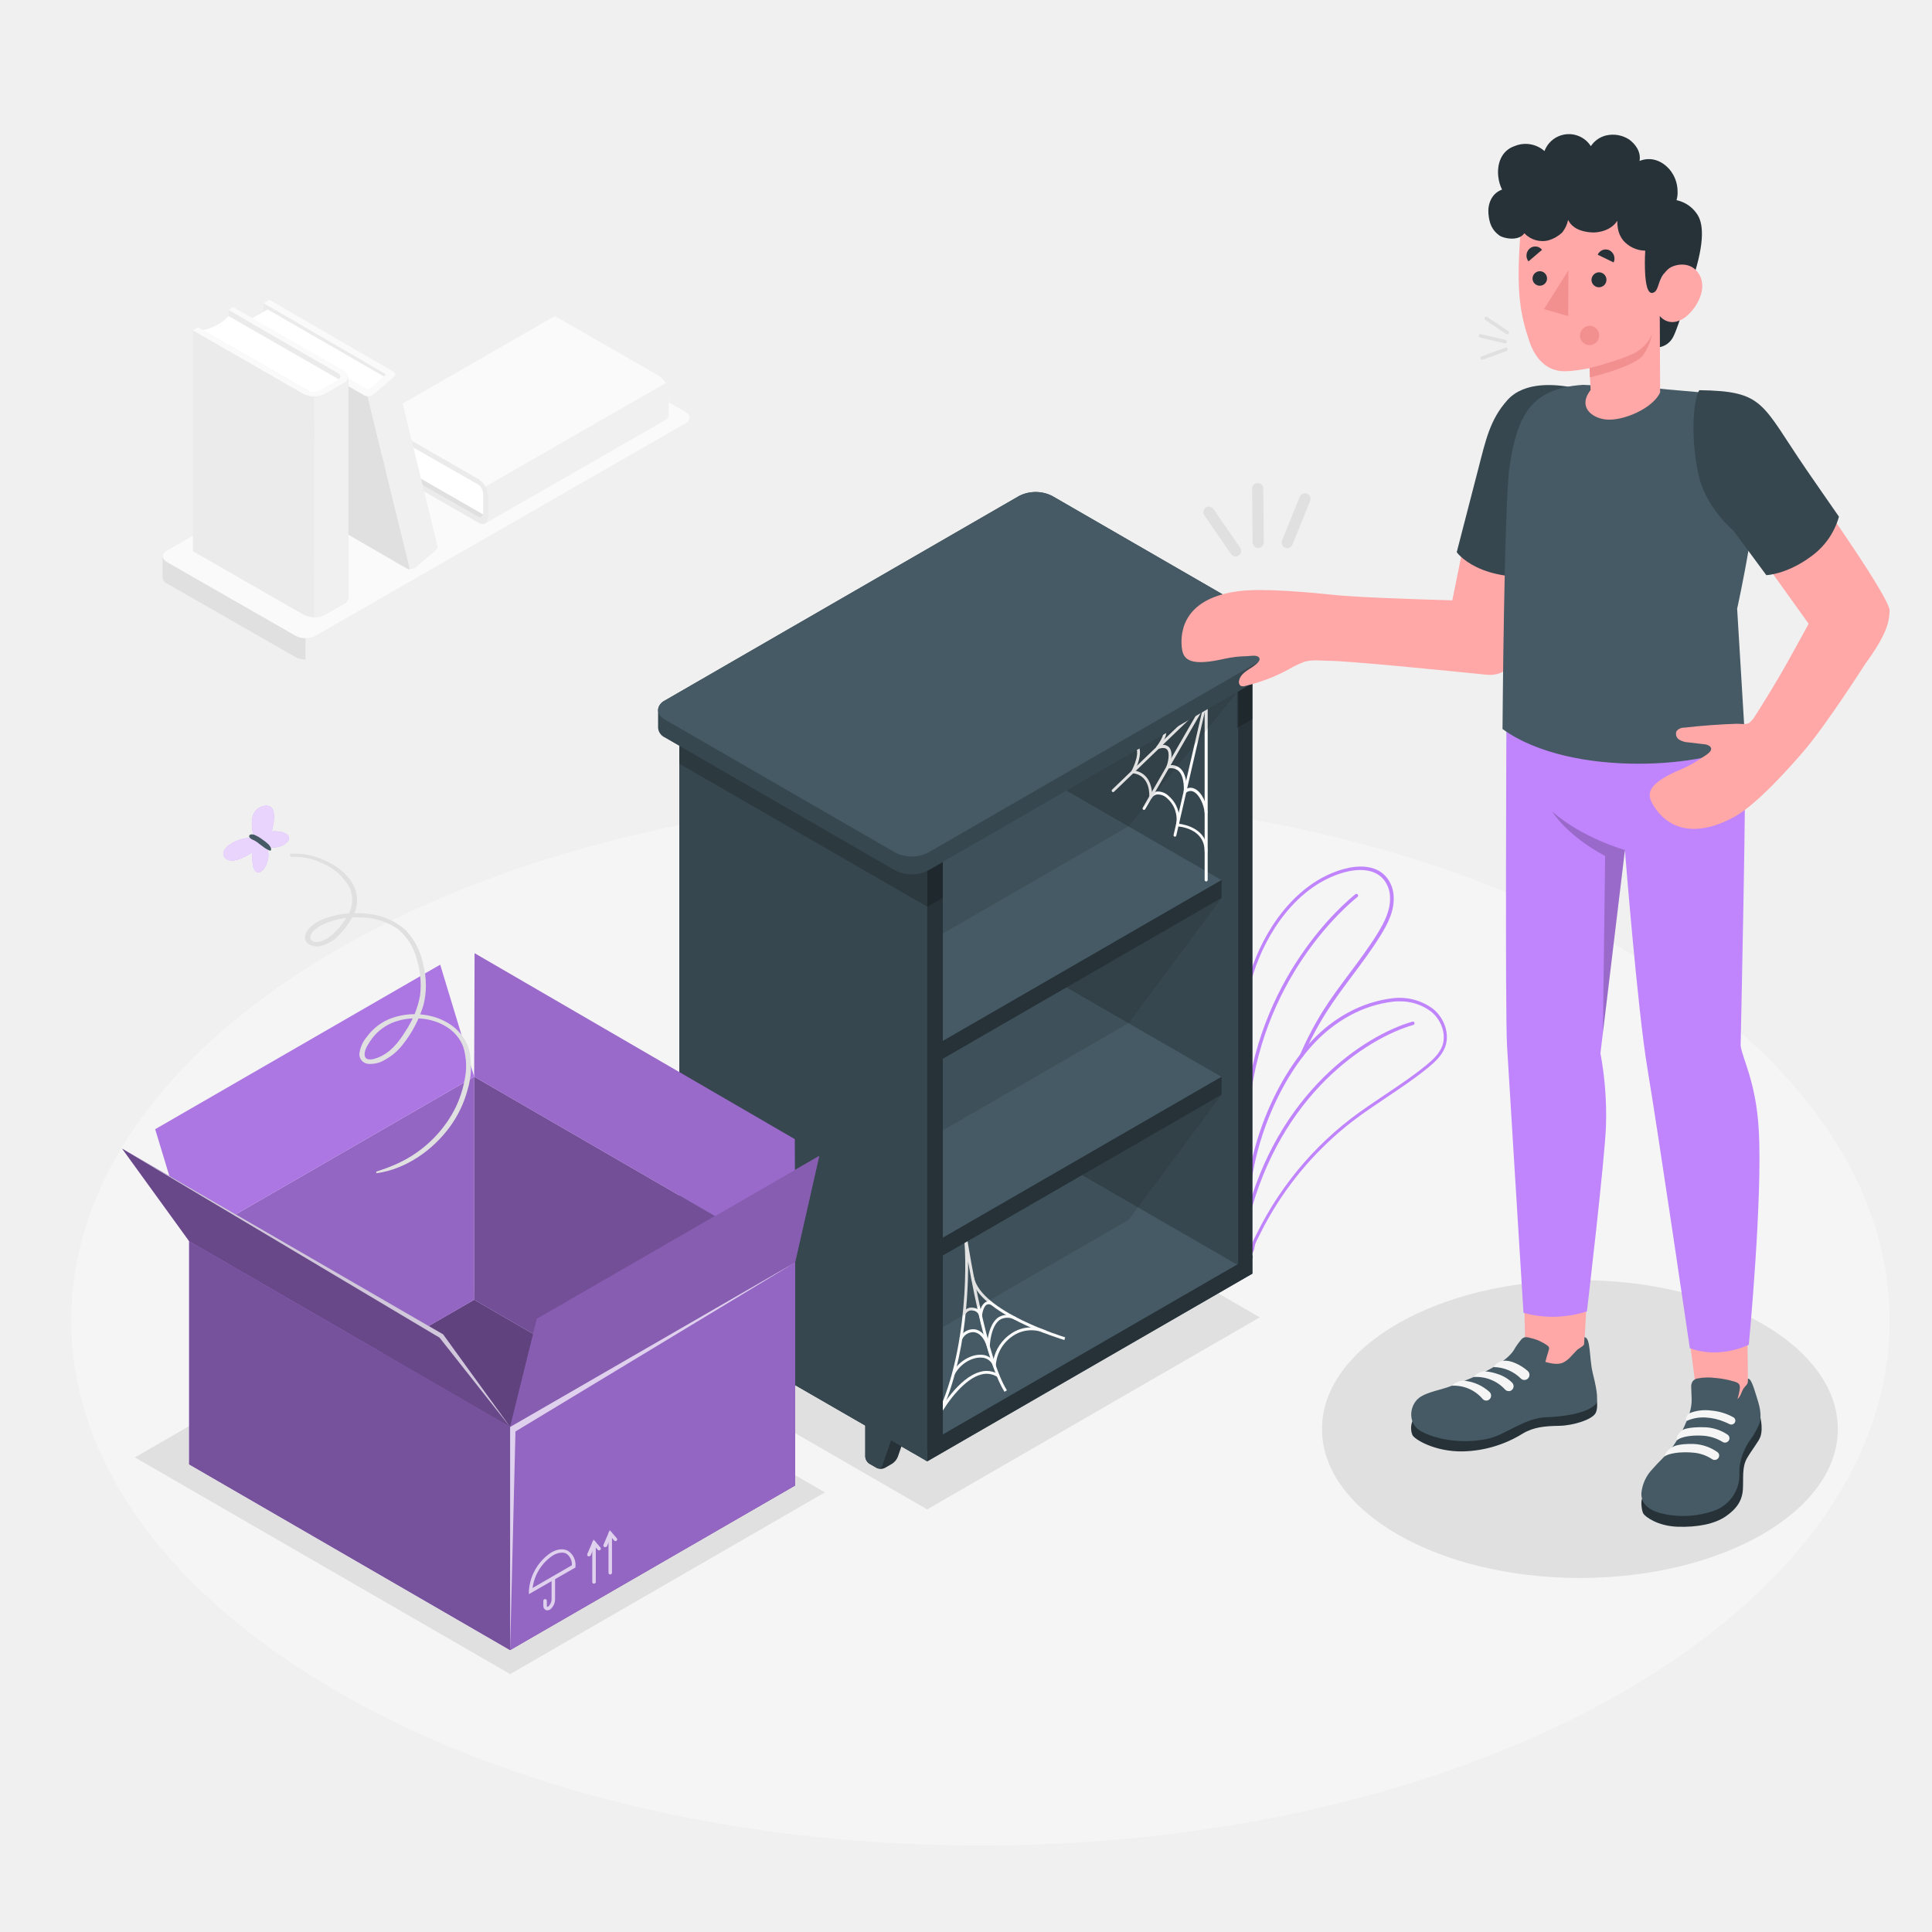
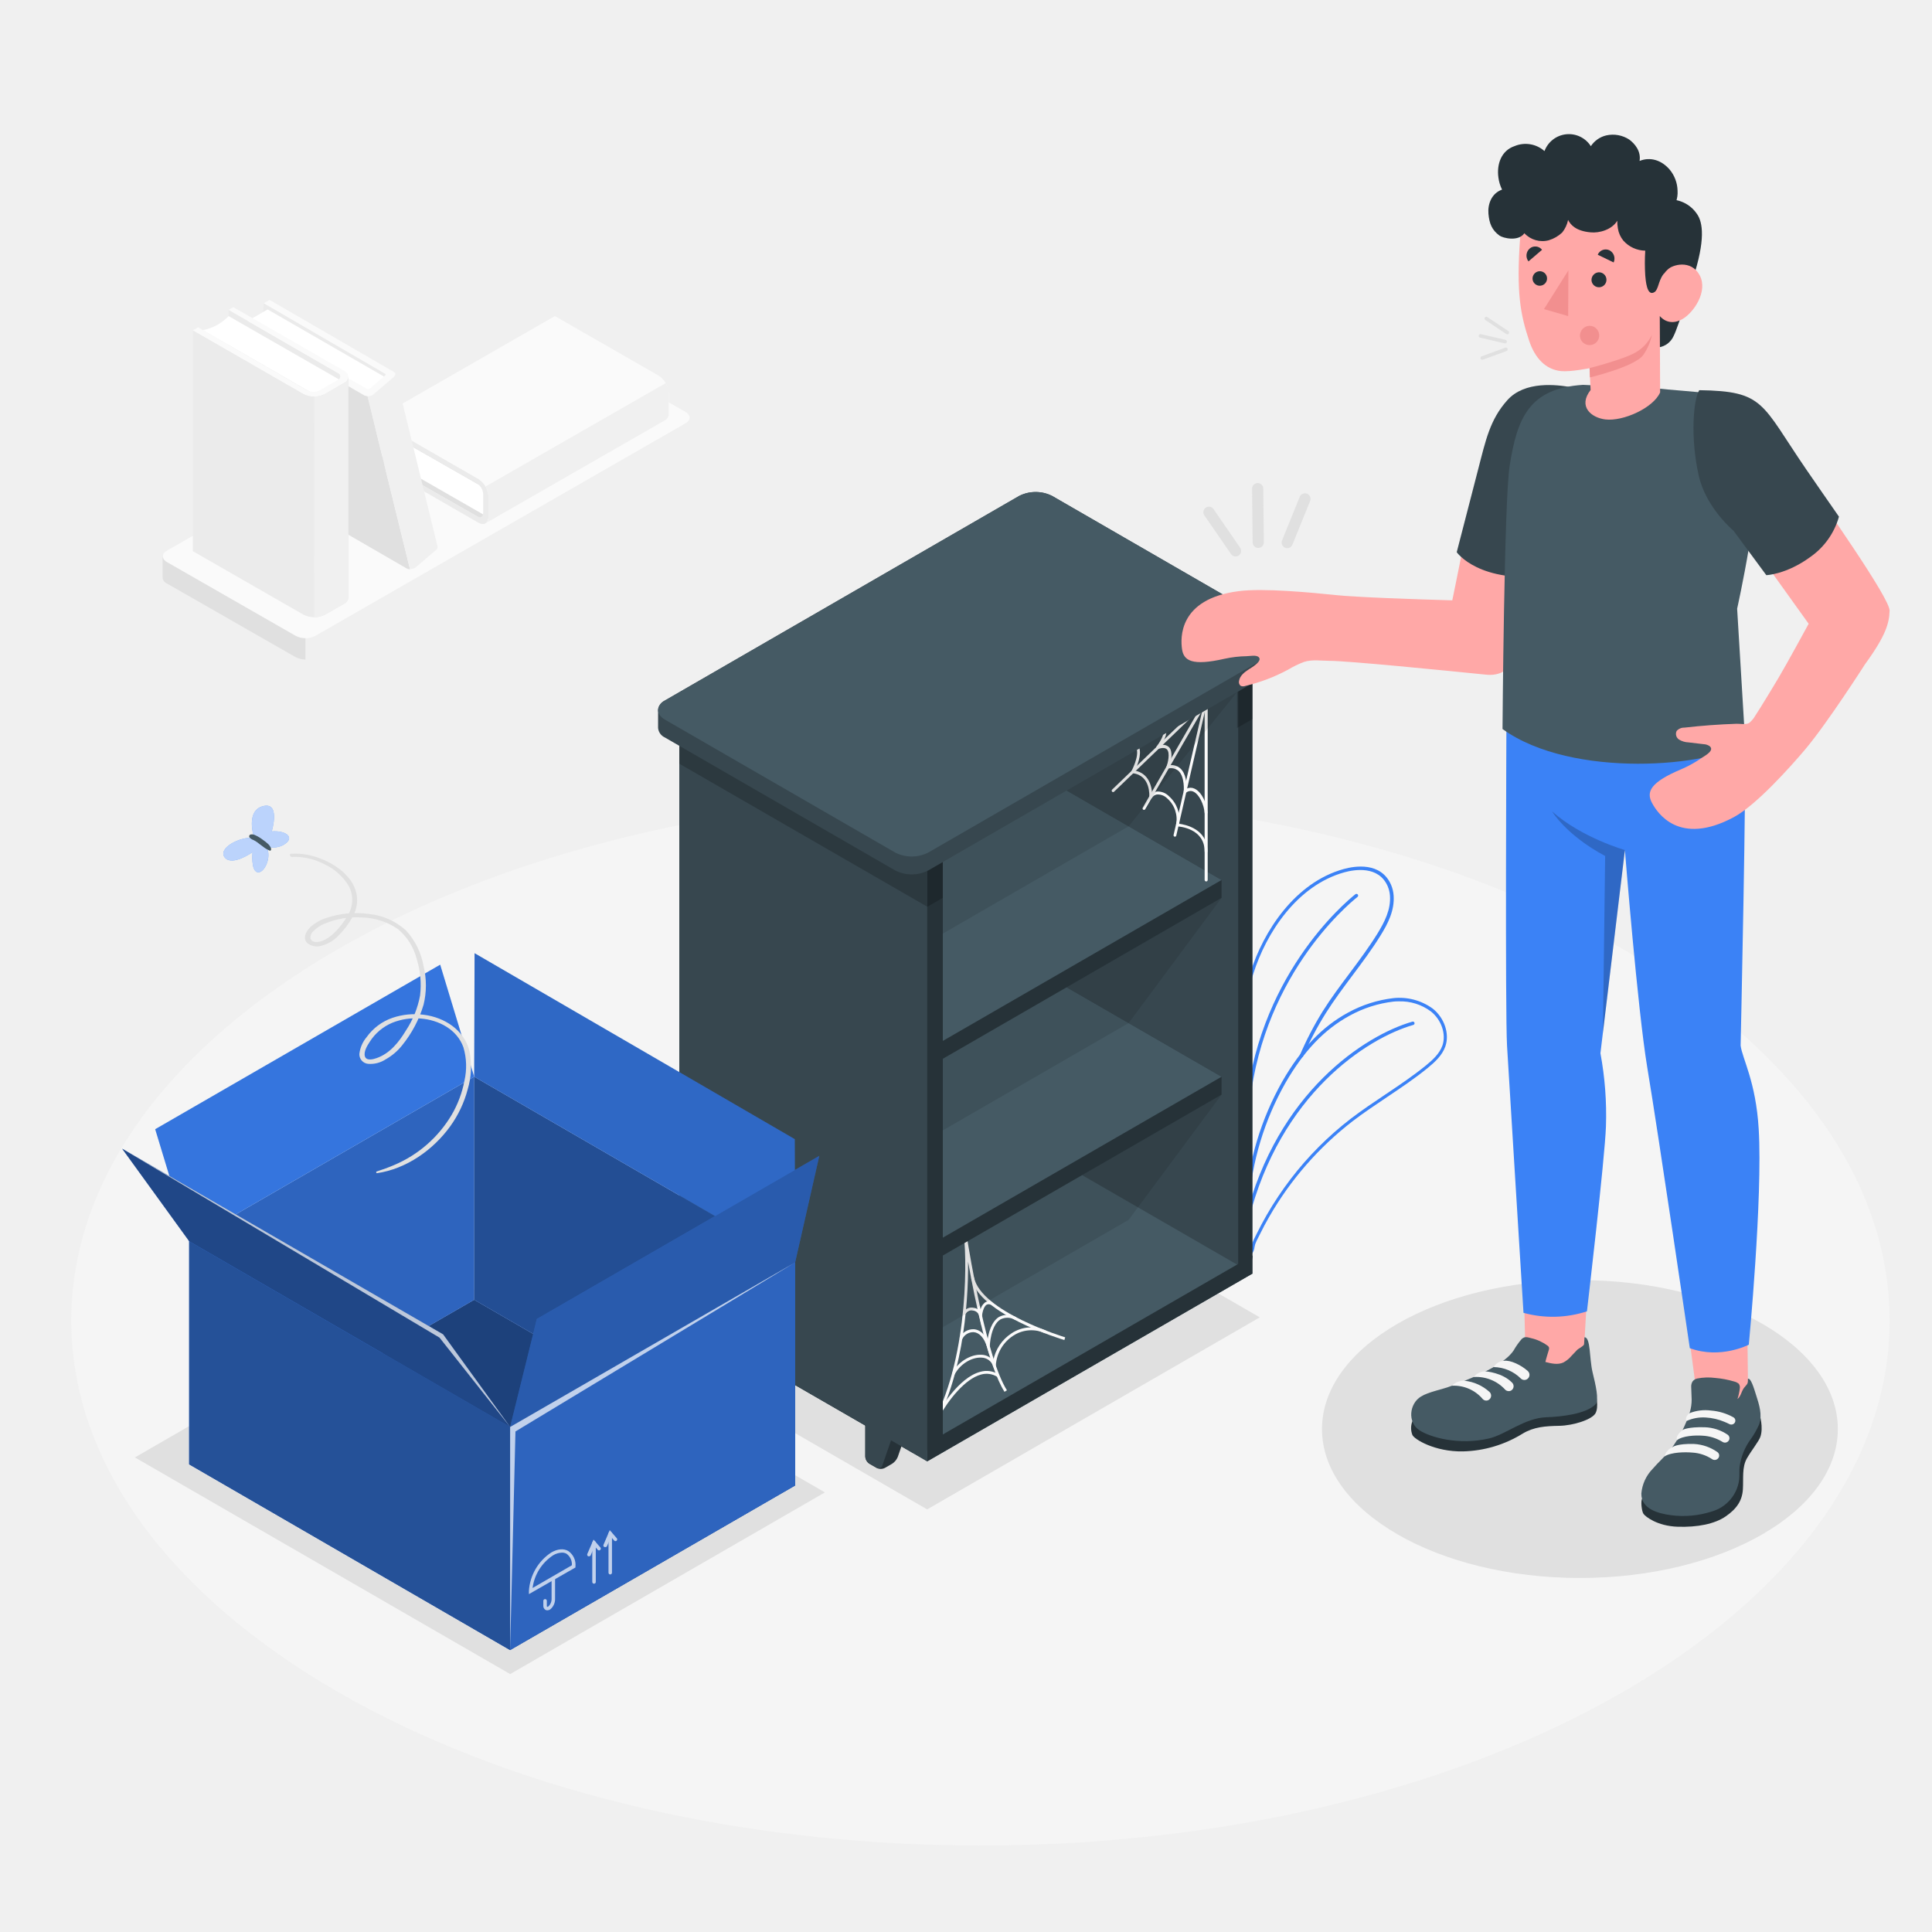
<svg xmlns="http://www.w3.org/2000/svg" viewBox="0 0 500 500">
-   <g id="freepik--Floor--inject-98">
-     <ellipse id="freepik--floor--inject-98" cx="253.74" cy="341.76" rx="235.29" ry="135.85" style="fill:#f5f5f5" />
+   <g id="freepik--Floor--inject-62">
+     <ellipse id="freepik--floor--inject-62" cx="253.74" cy="341.76" rx="235.29" ry="135.85" style="fill:#f5f5f5" />
  </g>
-   <g id="freepik--Shadow--inject-98">
-     <ellipse id="freepik--shadow--inject-98" cx="408.88" cy="369.84" rx="66.75" ry="38.54" style="fill:#e0e0e0" />
-     <polygon id="freepik--shadow--inject-98" points="239.95 390.63 164.65 347.14 250.72 297.45 326.03 340.93 239.95 390.63" style="fill:#e0e0e0" />
-     <polygon id="freepik--shadow--inject-98" points="34.91 377.18 132.03 433.25 213.49 386.23 116.37 330.16 34.91 377.18" style="fill:#e0e0e0" />
+   <g id="freepik--Shadow--inject-62">
+     <ellipse id="freepik--shadow--inject-62" cx="408.88" cy="369.84" rx="66.75" ry="38.54" style="fill:#e0e0e0" />
+     <polygon id="freepik--shadow--inject-62" points="239.95 390.63 164.65 347.14 250.72 297.45 326.03 340.93 239.95 390.63" style="fill:#e0e0e0" />
+     <polygon id="freepik--shadow--inject-62" points="34.91 377.18 132.03 433.25 213.49 386.23 116.37 330.16 34.91 377.18" style="fill:#e0e0e0" />
  </g>
-   <g id="freepik--Shelf--inject-98">
-     <g id="freepik--shelf--inject-98">
-       <g id="freepik--shelf--inject-98">
+   <g id="freepik--Shelf--inject-62">
+     <g id="freepik--shelf--inject-62">
+       <g id="freepik--shelf--inject-62">
        <path d="M178.52,113.63v-5.52h0a1.87,1.87,0,0,0-1.1-1.47L144.09,87.52a5.7,5.7,0,0,0-5.12,0l-95.79,55a1.87,1.87,0,0,0-1.1,1.47h0v5.52h0a1.86,1.86,0,0,0,1.1,1.47L76.5,170.07a5.7,5.7,0,0,0,5.12,0l95.79-55a1.86,1.86,0,0,0,1.1-1.47Z" style="fill:#f0f0f0" />
        <path d="M43.18,145.43,76.5,164.55a5.64,5.64,0,0,0,5.12,0l95.79-55c1.41-.81,1.41-2.12,0-2.94L144.09,87.52a5.7,5.7,0,0,0-5.12,0l-95.79,55C41.77,143.31,41.77,144.62,43.18,145.43Z" style="fill:#fafafa" />
        <path d="M79.06,165.17v5.51a5.35,5.35,0,0,1-2.56-.61L43.18,151a1.86,1.86,0,0,1-1.1-1.47h0V144h0a1.43,1.43,0,0,1,.21-.63c-.39.71-.1,1.53.89,2.1L76.5,164.56A5.21,5.21,0,0,0,79.06,165.17Z" style="fill:#e0e0e0" />
      </g>
-       <g id="freepik--Book--inject-98">
+       <g id="freepik--Book--inject-62">
        <polygon points="96.96 118.53 125.19 134.62 171.82 107.86 143.6 91.76 96.96 118.53" style="fill:#e0e0e0" />
        <path d="M125.51,133.4,98.28,117.77a11.27,11.27,0,0,0-.15-7.06l27.06,15.46S125.71,127.88,125.51,133.4Z" style="fill:#fff" />
        <path d="M123.8,124a5.75,5.75,0,0,1,2.62,4.5v5.26c0,1.66-1.18,2.33-2.62,1.51L97,119.83v-1.3l26.48,15.1c.87.5,1.57.09,1.57-.9l0-4.88a3.44,3.44,0,0,0-1.57-2.7L97,110v-1.48Z" style="fill:#ebebeb" />
        <path d="M97,108.57,143.6,81.8l26.83,15.4a5.74,5.74,0,0,1,2.62,4.51V107a1.8,1.8,0,0,1-.77,1.68l-46.63,26.77a1.84,1.84,0,0,0,.76-1.68v-5.27a5.71,5.71,0,0,0-2.62-4.5Z" style="fill:#fafafa" />
        <path d="M125.65,125.91a5.2,5.2,0,0,1,.77,2.56v5.27a1.84,1.84,0,0,1-.76,1.68l46.63-26.77a1.8,1.8,0,0,0,.77-1.68v-5.26a5.2,5.2,0,0,0-.77-2.56Z" style="fill:#f0f0f0" />
      </g>
-       <g id="freepik--book--inject-98">
+       <g id="freepik--book--inject-62">
        <polygon points="68.26 78.48 67.99 82.04 99.51 98.95 100.22 96.87 68.26 78.48" style="fill:#ebebeb" />
        <polygon points="99.8 97.7 69.27 80.08 63.96 83.14 95.09 101.35 99.8 97.7" style="fill:#fff" />
        <path d="M89.36,99.46l-3,35.38a2.5,2.5,0,0,0,1.13,2l17.71,10.25a2.1,2.1,0,0,0,.92.26l-11-44.81a2.28,2.28,0,0,1-.92-.25l-1.27-.74Z" style="fill:#e0e0e0" />
        <path d="M96.44,102.25l3.16-2.71,2.31-2c.24-.38.52-.66.37-1l10.86,44.48,0,0c.15.31.19,1-.24,1.26l-5.47,4.68a2.35,2.35,0,0,1-1.35.26l-11-44.81A2.41,2.41,0,0,0,96.44,102.25Z" style="fill:#f0f0f0" />
        <path d="M101.92,96.25c.62.36.47.76,0,1.3l-5.48,4.69a2.44,2.44,0,0,1-2.26,0l-4.82-2.78c-.63-.36-.74-.88-.25-1.16a2.28,2.28,0,0,1,2,.14l3.8,2.2a.83.83,0,0,0,.75,0l4-3.48c.21-.12.21-.31,0-.43L68.26,78.48l1.5-.87Z" style="fill:#fafafa" />
      </g>
-       <g id="freepik--book--inject-98">
+       <g id="freepik--book--inject-62">
        <polygon points="59.16 80.19 89.19 97.53 89.19 154.67 59.16 137.32 59.16 80.19" style="fill:#ebebeb" />
        <path d="M88.22,98.48,59.16,81.8a12.28,12.28,0,0,1-6.65,3.64l28.82,16.61S83.19,101.61,88.22,98.48Z" style="fill:#fff" />
        <path d="M78.54,102a6.23,6.23,0,0,0,5.58,0L89,99.14c1.54-.89,1.54-2.32,0-3.21L60.37,79.49l-1.21.7L87.33,96.46a1,1,0,0,1,0,1.92L82.78,101a3.73,3.73,0,0,1-3.35,0L51.27,84.72l-1.38.79Z" style="fill:#fafafa" />
        <path d="M49.9,85.51v57.13l28.64,16.44a6.23,6.23,0,0,0,5.58,0l4.9-2.81a1.94,1.94,0,0,0,1.15-1.61V97.53A1.92,1.92,0,0,1,89,99.13L84.12,102a6.23,6.23,0,0,1-5.58,0Z" style="fill:#ebebeb" />
        <path d="M81.33,102.61a5.75,5.75,0,0,0,2.79-.66L89,99.13a1.92,1.92,0,0,0,1.15-1.6v57.13A1.94,1.94,0,0,1,89,156.27l-4.9,2.81a5.75,5.75,0,0,1-2.79.66Z" style="fill:#f0f0f0" />
      </g>
    </g>
  </g>
-   <g id="freepik--Plants--inject-98">
-     <g id="freepik--plants--inject-98">
-       <path d="M322.57,310c-.15-2.53-.49-5.56-.9-9.08-1.53-13.36-3.62-31.66,1.92-49.19,3.37-10.67,11.49-23.32,24.17-26.83,2.82-.78,9.64-1.93,12.26,4.12a8.52,8.52,0,0,1,.65,2.75c.27,3.84-1.46,7.23-3.38,10.32-2.21,3.59-4.77,7-7.25,10.32-2.34,3.14-4.77,6.38-6.89,9.74a84.16,84.16,0,0,0-6,11.43l-.81-.35a84.82,84.82,0,0,1,6-11.55c2.13-3.39,4.57-6.65,6.93-9.8,2.46-3.3,5-6.7,7.2-10.25,1.84-3,3.5-6.21,3.25-9.8a7.58,7.58,0,0,0-.58-2.46c-2.34-5.41-8.62-4.33-11.21-3.62-12.34,3.42-20.27,15.8-23.57,26.24-5.48,17.36-3.4,35.55-1.88,48.83.4,3.53.75,6.58.9,9.13Z" style="fill:#C084FC" />
-       <path d="M323.47,324.54a.71.71,0,0,1-.2,0,1.25,1.25,0,0,1-.89-.69,2.3,2.3,0,0,1,0-1.53,9.93,9.93,0,0,0,0-2.89c0-.54-.09-1.11-.09-1.62V311.6a75.44,75.44,0,0,1,9.57-31.73c4.88-8.49,10.28-14.14,17-17.8a32.15,32.15,0,0,1,11.7-3.75,14.68,14.68,0,0,1,10.22,2.7c3.05,2.41,4.42,6.54,3.27,9.81-.81,2.29-2.66,4-4.55,5.55-3.37,2.75-7.05,5.21-10.6,7.59-2.95,2-6,4-8.85,6.2a84.23,84.23,0,0,0-21.53,24.65c-.9,1.55-1.75,3.15-2.53,4.75l-.32.63a14.79,14.79,0,0,0-.82,1.77c-.05.13-.1.4-.17.71a3.73,3.73,0,0,1-.53,1.61A1,1,0,0,1,323.47,324.54ZM362,259.15c-.45,0-.9,0-1.36.06a30.88,30.88,0,0,0-11.35,3.64c-6.56,3.57-11.85,9.12-16.65,17.46a74.64,74.64,0,0,0-9.45,31.33v6.15c0,.48,0,1,.09,1.55a10.41,10.41,0,0,1,0,3.16,1.59,1.59,0,0,0,0,1,.38.38,0,0,0,.26.2,4.06,4.06,0,0,0,.36-1.17,6.12,6.12,0,0,1,.2-.82,15.11,15.11,0,0,1,.86-1.87l.31-.62c.8-1.62,1.66-3.23,2.56-4.8a87.73,87.73,0,0,1,6.21-9.32,84.39,84.39,0,0,1,15.55-15.59c2.88-2.2,5.94-4.25,8.9-6.23,3.54-2.37,7.19-4.82,10.54-7.54,1.78-1.45,3.53-3.08,4.27-5.16,1-2.93-.23-6.64-3-8.83A13.15,13.15,0,0,0,362,259.15Z" style="fill:#C084FC" />
-       <path d="M322.72,316l-.11,0a.43.43,0,0,1-.32-.53c8.25-32.9,31.06-47.58,43.24-51.07a.44.44,0,0,1,.54.3.45.45,0,0,1-.3.55c-12,3.43-34.47,17.92-42.62,50.43A.45.45,0,0,1,322.72,316Z" style="fill:#C084FC" />
-       <path d="M322.67,289h0a.45.45,0,0,1-.41-.48c2.63-35.53,25.87-55,28.51-57.09a.43.43,0,0,1,.62.07.44.44,0,0,1-.07.62c-2.61,2.07-25.58,21.31-28.17,56.47A.46.46,0,0,1,322.67,289Z" style="fill:#C084FC" />
+   <g id="freepik--Plants--inject-62">
+     <g id="freepik--plants--inject-62">
+       <path d="M322.57,310c-.15-2.53-.49-5.56-.9-9.08-1.53-13.36-3.62-31.66,1.92-49.19,3.37-10.67,11.49-23.32,24.17-26.83,2.82-.78,9.64-1.93,12.26,4.12a8.52,8.52,0,0,1,.65,2.75c.27,3.84-1.46,7.23-3.38,10.32-2.21,3.59-4.77,7-7.25,10.32-2.34,3.14-4.77,6.38-6.89,9.74a84.16,84.16,0,0,0-6,11.43l-.81-.35a84.82,84.82,0,0,1,6-11.55c2.13-3.39,4.57-6.65,6.93-9.8,2.46-3.3,5-6.7,7.2-10.25,1.84-3,3.5-6.21,3.25-9.8a7.58,7.58,0,0,0-.58-2.46c-2.34-5.41-8.62-4.33-11.21-3.62-12.34,3.42-20.27,15.8-23.57,26.24-5.48,17.36-3.4,35.55-1.88,48.83.4,3.53.75,6.58.9,9.13Z" style="fill:#3B82F6" />
+       <path d="M323.47,324.54a.71.71,0,0,1-.2,0,1.25,1.25,0,0,1-.89-.69,2.3,2.3,0,0,1,0-1.53,9.93,9.93,0,0,0,0-2.89c0-.54-.09-1.11-.09-1.62V311.6a75.44,75.44,0,0,1,9.57-31.73c4.88-8.49,10.28-14.14,17-17.8a32.15,32.15,0,0,1,11.7-3.75,14.68,14.68,0,0,1,10.22,2.7c3.05,2.41,4.42,6.54,3.27,9.81-.81,2.29-2.66,4-4.55,5.55-3.37,2.75-7.05,5.21-10.6,7.59-2.95,2-6,4-8.85,6.2a84.23,84.23,0,0,0-21.53,24.65c-.9,1.55-1.75,3.15-2.53,4.75l-.32.63a14.79,14.79,0,0,0-.82,1.77c-.05.13-.1.4-.17.71a3.73,3.73,0,0,1-.53,1.61A1,1,0,0,1,323.47,324.54ZM362,259.15c-.45,0-.9,0-1.36.06a30.88,30.88,0,0,0-11.35,3.64c-6.56,3.57-11.85,9.12-16.65,17.46a74.64,74.64,0,0,0-9.45,31.33v6.15c0,.48,0,1,.09,1.55a10.41,10.41,0,0,1,0,3.16,1.59,1.59,0,0,0,0,1,.38.38,0,0,0,.26.2,4.06,4.06,0,0,0,.36-1.17,6.12,6.12,0,0,1,.2-.82,15.11,15.11,0,0,1,.86-1.87l.31-.62c.8-1.62,1.66-3.23,2.56-4.8a87.73,87.73,0,0,1,6.21-9.32,84.39,84.39,0,0,1,15.55-15.59c2.88-2.2,5.94-4.25,8.9-6.23,3.54-2.37,7.19-4.82,10.54-7.54,1.78-1.45,3.53-3.08,4.27-5.16,1-2.93-.23-6.64-3-8.83A13.15,13.15,0,0,0,362,259.15Z" style="fill:#3B82F6" />
+       <path d="M322.72,316l-.11,0a.43.43,0,0,1-.32-.53c8.25-32.9,31.06-47.58,43.24-51.07a.44.44,0,0,1,.54.3.45.45,0,0,1-.3.55c-12,3.43-34.47,17.92-42.62,50.43A.45.45,0,0,1,322.72,316Z" style="fill:#3B82F6" />
+       <path d="M322.67,289h0a.45.45,0,0,1-.41-.48c2.63-35.53,25.87-55,28.51-57.09a.43.43,0,0,1,.62.07.44.44,0,0,1-.07.62c-2.61,2.07-25.58,21.31-28.17,56.47A.46.46,0,0,1,322.67,289Z" style="fill:#3B82F6" />
    </g>
  </g>
-   <g id="freepik--Bookshelf--inject-98">
-     <g id="freepik--bookshelf--inject-98">
+   <g id="freepik--Bookshelf--inject-62">
+     <g id="freepik--bookshelf--inject-62">
      <path d="M319.9,165.09,264.29,133a3,3,0,0,0-3-.29l-4,2.31a3,3,0,0,0-1.27,2.77V290a9.45,9.45,0,0,0,4.28,7.4l55.6,32.05a3,3,0,0,0,3,.3l4-2.32a3,3,0,0,0,1.25-2.76V172.49A9.44,9.44,0,0,0,319.9,165.09Z" style="fill:#263238" />
      <path d="M268,292.61l-4,2.31v12.66a2.36,2.36,0,0,0,1.07,1.85l1.87,1.08a2.37,2.37,0,0,0,2.14,0l1.87-1.08a3.8,3.8,0,0,0,1.47-1.79l3.61-10.4Z" style="fill:#263238" />
      <path d="M264,307.58a2.36,2.36,0,0,0,1.07,1.85l1.87,1.08a1,1,0,0,0,1.47-.55L272,299.55l-8-4.63Z" style="fill:#37474f" />
      <path d="M308.12,315.7l-4,2.32v12.65a2.37,2.37,0,0,0,1.06,1.86l1.88,1.08a2.35,2.35,0,0,0,2.13,0l1.88-1.08a3.8,3.8,0,0,0,1.47-1.79l3.6-10.41Z" style="fill:#263238" />
      <path d="M304.12,330.67a2.37,2.37,0,0,0,1.06,1.86l1.88,1.08a1,1,0,0,0,1.47-.55l3.61-10.41-8-4.63Z" style="fill:#37474f" />
      <path d="M260.56,135.43l55.6,32a9.47,9.47,0,0,1,4.28,7.41V327.05a2.61,2.61,0,0,1-4.28,2.47l-55.6-32.06a9.44,9.44,0,0,1-4.27-7.4V137.89a2.6,2.6,0,0,1,4.27-2.46Z" style="fill:#37474f" />
-       <g id="freepik--Bottom--inject-98">
+       <g id="freepik--Bottom--inject-62">
        <polygon points="179.82 343.48 239.96 378.2 324.16 329.59 320.15 327.27 260.01 292.55 179.82 338.85 179.82 343.48" style="fill:#455a64" />
        <polygon points="239.96 378.2 239.96 373.57 324.16 324.96 324.16 329.59 239.96 378.2" style="fill:#263238" />
      </g>
      <path d="M240.34,371.46l-.61-.41C250.4,354.9,250.33,327,249.46,320c-.07-.47-.12-.76-.13-.87l.73-.12c0,.22.08.48.12.79.78,4.95,5.19,31.84,10.41,40l-.62.4c-4.13-6.41-7.66-23.71-9.43-33.69C250.65,337.84,249,358.43,240.34,371.46Z" style="fill:#fafafa" />
      <path d="M275.46,346.8c-.91-.27-22.17-6.71-24.13-16.09l.73-.15c1.86,8.95,23.39,15.47,23.61,15.54Z" style="fill:#fafafa" />
      <path d="M254,343l-.54-2.29a1.89,1.89,0,0,0-1.76-1.56,1.74,1.74,0,0,0-1.78.89l-.69-.29a2.48,2.48,0,0,1,2.53-1.34,2.6,2.6,0,0,1,1.89,1A3.68,3.68,0,0,1,255,337a1.85,1.85,0,0,1,1.82.06l-.33.66a1.16,1.16,0,0,0-1.13-.07c-.85.48-1.18,2.33-1.23,3Z" style="fill:#fafafa" />
      <path d="M256.09,350.63l-.66-2.08c-.75-2.35-2-3.7-3.48-3.79a3.18,3.18,0,0,0-2.95,1.85l-.67-.32A3.89,3.89,0,0,1,252,344c.89.05,2.42.53,3.56,2.85.25-1.83,1-4.77,2.93-6a4.6,4.6,0,0,1,4.51.05l-.31.67a3.89,3.89,0,0,0-3.8-.09c-2.57,1.6-2.74,6.89-2.74,6.95Z" style="fill:#fafafa" />
      <path d="M247.06,355.71l-.66-.34c1.48-2.85,4.73-4.9,7.55-4.76a4,4,0,0,1,3.1,1.53,10.85,10.85,0,0,1,4.74-7.08,9.21,9.21,0,0,1,9-.67l-.29.67a8.53,8.53,0,0,0-8.28.62,9.91,9.91,0,0,0-4.5,7.68l0,1.89-.7-1.76a3.28,3.28,0,0,0-3.06-2.14C251.37,351.22,248.42,353.1,247.06,355.71Z" style="fill:#fafafa" />
      <path d="M243,366.75l-.65-.36c.9-1.64,5.69-9.88,11.36-11.37a5.89,5.89,0,0,1,4.78.69l-.38.63a5.22,5.22,0,0,0-4.21-.61C249.74,356.83,245.44,362.35,243,366.75Z" style="fill:#fafafa" />
      <polygon points="316.14 278.66 316.14 283.29 239.96 327.27 179.82 292.55 179.82 287.92 256 243.94 316.14 278.66" style="fill:#263238" />
      <polygon points="316.14 278.66 239.96 322.64 179.82 287.92 256 243.94 316.14 278.66" style="fill:#455a64" />
      <polygon points="316.14 227.74 316.14 232.36 239.96 276.35 179.82 241.62 179.82 237 256 193.01 316.14 227.74" style="fill:#263238" />
      <polygon points="316.14 227.74 239.96 271.72 179.82 237 256 193.01 316.14 227.74" style="fill:#455a64" />
-       <g id="freepik--Side--inject-98">
+       <g id="freepik--Side--inject-62">
        <path d="M239.7,211.33l-55.6-32.05a3,3,0,0,0-3-.3c-.72.41-3.28,1.9-4,2.31a3,3,0,0,0-1.26,2.77V336.23a9.45,9.45,0,0,0,4.28,7.4l55.6,32.06a3,3,0,0,0,3,.3c.72-.42,3.3-1.9,4-2.33A3,3,0,0,0,244,370.9V218.74A9.45,9.45,0,0,0,239.7,211.33Z" style="fill:#263238" />
        <polygon points="239.96 234.69 243.98 232.37 243.98 218.47 239.95 220.79 239.96 234.69" style="opacity:0.2" />
        <polygon points="320.16 188.39 324.18 186.08 324.18 172.18 320.15 174.5 320.16 188.39" style="opacity:0.2" />
        <path d="M187.84,338.85l-4,2.31v12.66a2.36,2.36,0,0,0,1.07,1.85l1.87,1.08a2.37,2.37,0,0,0,2.14,0l1.87-1.08a3.82,3.82,0,0,0,1.47-1.78l3.61-10.41Z" style="fill:#263238" />
        <path d="M183.83,353.82a2.36,2.36,0,0,0,1.07,1.85l1.87,1.08a1,1,0,0,0,1.47-.55l3.61-10.41-8-4.63Z" style="fill:#37474f" />
        <path d="M227.93,362l-4,2.31v12.66a2.35,2.35,0,0,0,1.06,1.85l1.88,1.08a2.35,2.35,0,0,0,2.13,0l1.88-1.08a3.88,3.88,0,0,0,1.47-1.78l3.6-10.41Z" style="fill:#263238" />
        <path d="M223.93,376.92a2.35,2.35,0,0,0,1.06,1.85l1.88,1.08a1,1,0,0,0,1.47-.55l3.6-10.41-8-4.63Z" style="fill:#37474f" />
        <path d="M180.08,181.6l55.61,32.05a9.46,9.46,0,0,1,4.27,7.41V378.2s-3.09-1.83-4.27-2.51l-55.6-32.06a9.45,9.45,0,0,1-4.28-7.4V184.06a2.6,2.6,0,0,1,4.27-2.46Z" style="fill:#37474f" />
        <path d="M235.69,213.65,180.08,181.6a2.6,2.6,0,0,0-4.27,2.46v13.59l64.15,37V221.06A9.46,9.46,0,0,0,235.69,213.65Z" style="opacity:0.2" />
      </g>
      <path d="M312.13,228.11a.38.38,0,0,1-.37-.37V182.08l-43.55,25.14a.35.35,0,0,1-.5-.13.37.37,0,0,1,.13-.51L312,181.12a.35.35,0,0,1,.37,0,.37.37,0,0,1,.18.32v46.3A.37.37,0,0,1,312.13,228.11Z" style="fill:#fafafa" />
      <path d="M304.11,216.53H304a.37.37,0,0,1-.28-.44l7.46-32.31-14.8,25.63a.36.36,0,0,1-.5.14.37.37,0,0,1-.14-.51l16-27.78a.38.38,0,0,1,.46-.16.37.37,0,0,1,.22.43l-8,34.73A.36.36,0,0,1,304.11,216.53Z" style="fill:#fafafa" />
      <path d="M288.08,205a.36.36,0,0,1-.27-.12.37.37,0,0,1,0-.52l24.06-23.15a.37.37,0,0,1,.52,0,.38.38,0,0,1,0,.53l-24.06,23.14A.36.36,0,0,1,288.08,205Z" style="fill:#fafafa" />
      <path d="M312.13,220.72h0a.38.38,0,0,1-.37-.37c0-6.06-6.76-6.47-7.05-6.48a.39.39,0,0,1-.28-.15.36.36,0,0,1-.06-.3,7.19,7.19,0,0,0-2.31-6.81,3.45,3.45,0,0,0-2.66-1,1.85,1.85,0,0,0-1.27.86.37.37,0,0,1-.43.17.37.37,0,0,1-.26-.38c0-.23.41-5.62-4.33-6.15a.38.38,0,0,1-.29-.2.37.37,0,0,1,0-.34s2.1-3.93,1.29-5.86a1.56,1.56,0,0,0-1.07-.92.36.36,0,0,1-.25-.46.38.38,0,0,1,.46-.25,2.27,2.27,0,0,1,1.54,1.35c.77,1.83-.53,4.86-1.09,6,3.68.71,4.36,4.18,4.46,5.9a2.82,2.82,0,0,1,1.1-.47,4,4,0,0,1,3.27,1.21,8,8,0,0,1,2.63,7.12c1.62.21,7.34,1.34,7.33,7.18A.37.37,0,0,1,312.13,220.72Z" style="fill:#fafafa" />
      <path d="M312.13,210.74a.37.37,0,0,1-.37-.34c-.16-2.12-1.39-4.86-2.94-5.54a1.73,1.73,0,0,0-1.87.3.38.38,0,0,1-.41,0,.37.37,0,0,1-.19-.36s.33-3.75-1.36-5.3a3,3,0,0,0-2.68-.6.36.36,0,0,1-.35-.12.38.38,0,0,1-.07-.37c.34-.93,1-3.54.11-4.47-.42-.43-1.19-.47-2.3-.11a.37.37,0,0,1-.42-.14.38.38,0,0,1,0-.44c.62-.78,2.15-3.06,1.77-4.15a.92.92,0,0,0-.74-.56.37.37,0,0,1-.27-.45.35.35,0,0,1,.44-.27,1.62,1.62,0,0,1,1.27,1c.41,1.19-.59,3-1.29,4a2.28,2.28,0,0,1,2.06.53c1.1,1.14.57,3.55.24,4.68a3.48,3.48,0,0,1,2.72.85c1.49,1.36,1.65,4,1.63,5.21a2.35,2.35,0,0,1,2,0c1.89.83,3.2,3.78,3.39,6.17a.36.36,0,0,1-.34.39Z" style="fill:#fafafa" />
-       <g id="freepik--Top--inject-98">
+       <g id="freepik--Top--inject-62">
        <path d="M333.67,165.24a3,3,0,0,0-1.76-2.47L272.3,128.35a9.47,9.47,0,0,0-8.55,0l-91.68,52.94a3,3,0,0,0-1.76,2.47v4.63a3,3,0,0,0,1.76,2.47l59.61,34.41a9.41,9.41,0,0,0,8.55,0l91.68-52.93a3,3,0,0,0,1.76-2.47Z" style="fill:#37474f" />
        <path d="M231.68,220.64l-59.61-34.41c-2.36-1.37-2.36-3.58,0-4.94l91.68-52.94a9.47,9.47,0,0,1,8.55,0l59.61,34.42c2.37,1.37,2.37,3.57,0,4.94l-91.68,52.93A9.41,9.41,0,0,1,231.68,220.64Z" style="fill:#455a64" />
      </g>
-       <g id="freepik--Shadows--inject-98">
+       <g id="freepik--Shadows--inject-62">
        <polygon points="320.15 179.12 292.09 213.85 243.98 241.63 243.97 223.11 320.15 179.12" style="opacity:0.1" />
        <polygon points="316.14 232.36 292.09 264.77 243.98 292.56 243.98 274.03 316.14 232.36" style="opacity:0.1" />
        <polygon points="316.14 283.29 292.09 315.7 243.98 343.49 243.98 324.96 316.14 283.29" style="opacity:0.1" />
      </g>
    </g>
  </g>
-   <g id="freepik--Box--inject-98">
-     <g id="freepik--box--inject-98">
-       <polygon points="205.78 384.44 132.02 427.03 48.96 378.96 122.72 336.38 205.78 384.44" style="fill:#C084FC" />
+   <g id="freepik--Box--inject-62">
+     <g id="freepik--box--inject-62">
+       <polygon points="205.78 384.44 132.02 427.03 48.96 378.96 122.72 336.38 205.78 384.44" style="fill:#3B82F6" />
      <polygon points="205.78 384.44 132.02 427.03 48.96 378.96 122.72 336.38 205.78 384.44" style="opacity:0.5" />
-       <polygon points="122.72 278.65 122.72 336.38 48.96 378.96 48.96 321.24 122.72 278.65" style="fill:#C084FC" />
+       <polygon points="122.72 278.65 122.72 336.38 48.96 378.96 48.96 321.24 122.72 278.65" style="fill:#3B82F6" />
      <polygon points="122.72 278.65 122.72 336.38 48.96 378.96 48.96 321.24 122.72 278.65" style="opacity:0.23" />
-       <polygon points="132.02 369.3 132.02 427.03 48.96 378.96 48.96 321.24 132.02 369.3" style="fill:#C084FC" />
+       <polygon points="132.02 369.3 132.02 427.03 48.96 378.96 48.96 321.24 132.02 369.3" style="fill:#3B82F6" />
      <polygon points="132.02 369.3 132.02 427.03 48.96 378.96 48.96 321.24 132.02 369.3" style="opacity:0.38" />
-       <polygon points="205.78 326.71 205.78 384.44 122.72 336.38 122.72 278.65 205.78 326.71" style="fill:#C084FC" />
+       <polygon points="205.78 326.71 205.78 384.44 122.72 336.38 122.72 278.65 205.78 326.71" style="fill:#3B82F6" />
      <polygon points="205.78 326.71 205.78 384.44 122.72 336.38 122.72 278.65 205.78 326.71" style="opacity:0.4" />
-       <polygon points="205.78 384.44 205.78 326.71 132.02 369.3 132.02 427.03 205.78 384.44" style="fill:#C084FC" />
+       <polygon points="205.78 384.44 205.78 326.71 132.02 369.3 132.02 427.03 205.78 384.44" style="fill:#3B82F6" />
      <polygon points="205.78 384.44 205.78 326.71 132.02 369.3 132.02 427.03 205.78 384.44" style="opacity:0.23" />
-       <polygon points="122.72 278.65 122.82 246.69 205.68 294.81 205.78 326.71 122.72 278.65" style="fill:#C084FC" />
+       <polygon points="122.72 278.65 122.82 246.69 205.68 294.81 205.78 326.71 122.72 278.65" style="fill:#3B82F6" />
      <polygon points="122.72 278.65 122.82 246.69 205.68 294.81 205.78 326.71 122.72 278.65" style="opacity:0.2" />
-       <polygon points="132.02 369.3 138.94 341.34 212.03 299.14 205.78 326.71 132.02 369.3" style="fill:#C084FC" />
+       <polygon points="132.02 369.3 138.94 341.34 212.03 299.14 205.78 326.71 132.02 369.3" style="fill:#3B82F6" />
      <polygon points="132.02 369.3 138.94 341.34 212.03 299.14 205.78 326.71 132.02 369.3" style="opacity:0.3" />
-       <polygon points="48.96 321.24 40.16 292.24 113.92 249.66 122.72 278.65 48.96 321.24" style="fill:#C084FC" />
+       <polygon points="48.96 321.24 40.16 292.24 113.92 249.66 122.72 278.65 48.96 321.24" style="fill:#3B82F6" />
      <polygon points="48.96 321.24 40.16 292.24 113.92 249.66 122.72 278.65 48.96 321.24" style="opacity:0.1" />
-       <polygon points="48.96 321.24 31.6 297.27 114.67 345.33 132.02 369.3 48.96 321.24" style="fill:#C084FC" />
+       <polygon points="48.96 321.24 31.6 297.27 114.67 345.33 132.02 369.3 48.96 321.24" style="fill:#3B82F6" />
      <polygon points="48.96 321.24 31.6 297.27 114.67 345.33 132.02 369.3 48.96 321.24" style="opacity:0.45" />
      <g style="opacity:0.7">
        <path d="M153.74,409.86a.46.46,0,0,1-.46-.45V399.25a.47.47,0,0,1,.46-.46.46.46,0,0,1,.45.46v10.16A.45.45,0,0,1,153.74,409.86Z" style="fill:#fff" />
        <path d="M152.41,402.77a.58.58,0,0,1-.18,0,.47.47,0,0,1-.24-.6l1.62-3.73,1.8,2.08a.46.46,0,0,1-.69.6l-.85-1-1,2.4A.47.47,0,0,1,152.41,402.77Z" style="fill:#fff" />
        <path d="M157.93,407.47a.46.46,0,0,1-.45-.46V396.86a.45.45,0,1,1,.9,0V407A.46.46,0,0,1,157.93,407.47Z" style="fill:#fff" />
        <path d="M156.6,400.38a.58.58,0,0,1-.18,0,.45.45,0,0,1-.23-.6L157.8,396l1.8,2.07a.46.46,0,0,1,0,.64.45.45,0,0,1-.64,0l-.85-1-1,2.4A.46.46,0,0,1,156.6,400.38Z" style="fill:#fff" />
      </g>
      <g style="opacity:0.7">
        <path d="M141.65,416.75a1,1,0,0,1-.49-.12,1.2,1.2,0,0,1-.55-1.09v-1.25a.46.46,0,0,1,.46-.45.45.45,0,0,1,.45.45v1.25c0,.18,0,.28.09.3s.14,0,.29-.08a2.65,2.65,0,0,0,.85-2.05v-5.2a.45.45,0,1,1,.9,0v5.2a3.44,3.44,0,0,1-1.29,2.83A1.41,1.41,0,0,1,141.65,416.75Z" style="fill:#fff" />
        <path d="M136.88,412.56v-.78a12.87,12.87,0,0,1,5.79-10c1.64-.94,3.2-1.08,4.4-.38a4.33,4.33,0,0,1,1.86,4v.26Zm8.51-10.74a4.7,4.7,0,0,0-2.26.7,12,12,0,0,0-5.3,8.45L148,405.09a3.37,3.37,0,0,0-1.41-3A2.38,2.38,0,0,0,145.39,401.82Z" style="fill:#fff" />
      </g>
      <polygon points="31.6 297.27 114.67 345.33 132.02 369.3 113.75 346.18 31.6 297.27" style="fill:#fff;opacity:0.7" />
      <polygon points="205.78 326.71 132.02 369.3 132.02 427.03 133.4 370.46 205.78 326.71" style="fill:#fff;opacity:0.7" />
    </g>
  </g>
-   <g id="freepik--Moth--inject-98">
-     <g id="freepik--moth--inject-98">
+   <g id="freepik--Moth--inject-62">
+     <g id="freepik--moth--inject-62">
      <path d="M97.54,303.62c7.61-1.1,14.56-6,19-12.16a29,29,0,0,0,4.5-9.54,20.43,20.43,0,0,0,.46-9.88c-1.37-5.49-6.45-8.74-11.82-9.42a18,18,0,0,0-8.1.79,13.68,13.68,0,0,0-6.7,5A8.28,8.28,0,0,0,93,272.77a2.5,2.5,0,0,0,2.24,2.55,7.22,7.22,0,0,0,4.57-1.16,14.49,14.49,0,0,0,4.27-3.64,30.56,30.56,0,0,0,5.54-10.5,21.09,21.09,0,0,0,0-10,18.46,18.46,0,0,0-4.53-9.21,16.76,16.76,0,0,0-9.74-4.29,23.72,23.72,0,0,0-10.74,1,11.49,11.49,0,0,0-4.13,2.26c-.86.8-1.84,2.12-1.49,3.42s2.25,1.88,3.54,1.71a9.28,9.28,0,0,0,5-2.71,21.35,21.35,0,0,0,3.77-5,8.78,8.78,0,0,0,1.13-4.34c-.13-6.34-7.14-10.44-12.63-11.6a16.25,16.25,0,0,0-4.51-.3c-.51,0-.2.84.21.81A16.48,16.48,0,0,1,84,223.69a14.22,14.22,0,0,1,6.21,5.53,7.61,7.61,0,0,1-.24,7.74,20.53,20.53,0,0,1-3.62,4.62c-1.19,1.08-3,2.33-4.67,2.21a1.47,1.47,0,0,1-1.32-.83,2.13,2.13,0,0,1,.59-1.82A8.37,8.37,0,0,1,84.14,239a21,21,0,0,1,9.49-1.56,17,17,0,0,1,9.34,3,14.69,14.69,0,0,1,4.86,7.71,22.64,22.64,0,0,1,.88,9.5,24.35,24.35,0,0,1-3.63,9c-1.85,3.06-4.17,6-7.65,7.2-.86.31-2.66.76-3-.49s.64-2.79,1.27-3.76a12.72,12.72,0,0,1,5.82-4.91,16.07,16.07,0,0,1,7.29-1.1c4.71.35,9.49,2.81,11.13,7.49a17,17,0,0,1,.26,8.6,27.64,27.64,0,0,1-3.31,8.84A31.58,31.58,0,0,1,102,301.51c-1.48.64-3,1.18-4.55,1.68-.16.06-.09.46.09.43Z" style="fill:#e0e0e0" />
-       <path d="M65.75,216.8c-4-.29-9.51,2.86-7.55,5.16s7.16-1.42,7.16-1.42-.49,4.65,1.21,5.18,4-3.91,2.3-6.75a5.23,5.23,0,0,0,5-.64c2.42-1.78-.14-3.46-3.55-3.16,0,0,2.44-8-2.49-6.47C65.36,209.45,64.49,212.34,65.75,216.8Z" style="fill:#C084FC" />
+       <path d="M65.75,216.8c-4-.29-9.51,2.86-7.55,5.16s7.16-1.42,7.16-1.42-.49,4.65,1.21,5.18,4-3.91,2.3-6.75a5.23,5.23,0,0,0,5-.64c2.42-1.78-.14-3.46-3.55-3.16,0,0,2.44-8-2.49-6.47C65.36,209.45,64.49,212.34,65.75,216.8Z" style="fill:#3B82F6" />
      <path d="M65.75,216.8c-4-.29-9.51,2.86-7.55,5.16s7.16-1.42,7.16-1.42-.49,4.65,1.21,5.18,4-3.91,2.3-6.75a5.23,5.23,0,0,0,5-.64c2.42-1.78-.14-3.46-3.55-3.16,0,0,2.44-8-2.49-6.47C65.36,209.45,64.49,212.34,65.75,216.8Z" style="fill:#fff;opacity:0.65" />
      <path d="M69.47,218.5a8,8,0,0,0-.7-.61c-.35-.27-.72-.53-1.07-.79a9.12,9.12,0,0,0-1.07-.67,6.65,6.65,0,0,0-.66-.32,1.83,1.83,0,0,0-1-.16.5.5,0,0,0-.4.78,2.5,2.5,0,0,0,1,.66l.54.29c.37.22.7.47,1,.72s.7.49,1,.74a6.53,6.53,0,0,0,1.71,1,.19.19,0,0,0,.18,0C70.51,219.74,69.76,218.79,69.47,218.5Z" style="fill:#455a64" />
    </g>
  </g>
-   <g id="freepik--Character--inject-98">
-     <g id="freepik--character--inject-98">
+   <g id="freepik--Character--inject-62">
+     <g id="freepik--character--inject-62">
      <path d="M388.28,106.79c-4.37,5.88-10.22,38.21-12.43,48.58-10.63-.31-24.85-.81-30.23-1.37-6-.63-18.81-1.86-25.1-1-15.61,2-15,12.26-14.62,14.94.41,3.06,2.6,4.46,11,2.55a28.92,28.92,0,0,1,5.72-.67c.81,0,2.52-.41,3.16.28,1,1-1.89,2.68-2.61,3.14-1.11.72-2.27,1.63-2.5,2.93a1.29,1.29,0,0,0,.41,1.33,1.68,1.68,0,0,0,1.27,0,45.08,45.08,0,0,0,11-4.19,25.52,25.52,0,0,1,4.11-2c2.17-.7,4.41-.29,6.59-.29,4.69,0,29.48,2.46,40.5,3.58,7.63.77,8.44-6.76,11.07-14.39C398.85,150.75,406.5,101,406.5,101,398.78,99.88,393.48,99.81,388.28,106.79Z" style="fill:#ffa8a7" />
      <path d="M406.62,100.22c-3.69-.68-12-1.71-16.52,3.34s-5.59,10.35-7.58,18S377,142.91,377,142.91s5.83,8.37,24.08,6Z" style="fill:#37474f" />
      <polygon points="452.45 364.64 439.62 364.65 435.93 336.8 452.12 336.16 452.45 364.64" style="fill:#ffa8a7" />
      <path d="M409.85,350.73c-2.18,3.79-9.19,3.48-15,2.14l-.67-27.38,17.15-.68Z" style="fill:#ffa8a7" />
-       <path d="M451.58,188.66c.46,11.85-1.11,81.92-1.11,81.92.43,3.4,3.95,9.33,4.68,21.6C456.22,310,452.59,348,452.59,348s-7.35,3.84-15.27.9c0,0-8.06-55-11-72.58-2.54-15.3-5.8-56.34-5.8-56.34l-6.33,52.6a87.29,87.29,0,0,1,1.43,18.89c-.26,8.18-4.92,47.9-4.92,47.9a28.49,28.49,0,0,1-16.42.39s-3.82-61.64-4.26-69.11c-.5-8.52-.16-83.73-.16-83.73Z" style="fill:#C084FC" />
+       <path d="M451.58,188.66c.46,11.85-1.11,81.92-1.11,81.92.43,3.4,3.95,9.33,4.68,21.6C456.22,310,452.59,348,452.59,348s-7.35,3.84-15.27.9c0,0-8.06-55-11-72.58-2.54-15.3-5.8-56.34-5.8-56.34l-6.33,52.6a87.29,87.29,0,0,1,1.43,18.89c-.26,8.18-4.92,47.9-4.92,47.9a28.49,28.49,0,0,1-16.42.39s-3.82-61.64-4.26-69.11c-.5-8.52-.16-83.73-.16-83.73Z" style="fill:#3B82F6" />
      <path d="M420.54,220s-11.21-3.18-18.85-10c0,0,3.58,6.11,13.72,11.53l-.58,45.91Z" style="opacity:0.2" />
      <path d="M425,387.87c-.41.42-.17,3.19.33,3.91s3.56,3.16,8.87,3.34c5.07.16,9.55-.7,12.44-2.7s4.25-4.13,4.42-7-.26-5.66,1-7.93c1.19-2.09,3.12-4.48,3.51-5.61.87-2.45-.19-5.86-.19-5.86Z" style="fill:#263238" />
      <path d="M437.8,362.2a11.11,11.11,0,0,1-.46,3.23,33.1,33.1,0,0,1-4.83,9.51c-1.46,1.87-3.3,3.44-4.85,5.25a10.39,10.39,0,0,0-2.88,6.33c-.06,4,4.3,5.15,7.63,5.61a24.28,24.28,0,0,0,10.74-1,9.87,9.87,0,0,0,6.94-8.18c.14-1.11,0-2.23.12-3.34a15.56,15.56,0,0,1,2.81-7.06,21.55,21.55,0,0,0,2.22-3.86c.93-2.5,0-5.23-.76-7.64-.65-2.09-1.39-4.46-2.12-4.23,0,1.11,0,1.21-.71,2-1,1-.95,2.39-2,3.26a14.16,14.16,0,0,0,.62-2.84,1.63,1.63,0,0,0-.27-1.12,3,3,0,0,0-1.24-.6,24.26,24.26,0,0,0-4.85-.91,14.52,14.52,0,0,0-4.7.15,2.09,2.09,0,0,0-1.16.73,2.42,2.42,0,0,0-.37,1.37C437.68,359.51,437.79,361.14,437.8,362.2Z" style="fill:#455a64" />
      <path d="M434,372.73c1.44-1.16,4.74-1.31,6.56-1.18a10.9,10.9,0,0,1,5.21,1.6,1.17,1.17,0,0,0,1.51-.18h0a1.11,1.11,0,0,0-.18-1.68,11.19,11.19,0,0,0-5.87-1.92c-4.46-.13-5.73.68-5.73.68S433.51,371.43,434,372.73Z" style="fill:#f5f5f5" />
      <path d="M430.76,376.93c1.81-1.17,5.46-1.16,7.27-1a10.37,10.37,0,0,1,5.08,1.71,1.16,1.16,0,0,0,1.5-.18h0a1.1,1.1,0,0,0-.17-1.68,11.57,11.57,0,0,0-6-2.08c-4.47-.14-5.59.81-5.59.81A3.68,3.68,0,0,0,430.76,376.93Z" style="fill:#f5f5f5" />
      <path d="M442.83,365.05a11.06,11.06,0,0,0-5.58.68c-.76.47-1.23,1.73-.72,2a10.31,10.31,0,0,1,4.94-.88,14.6,14.6,0,0,1,4.86,1.14c.39.15.85.37,1.25.57a1.06,1.06,0,0,0,1.45-.51h0a1,1,0,0,0-.44-1.26A14.12,14.12,0,0,0,442.83,365.05Z" style="fill:#f5f5f5" />
      <path d="M365.53,367.81a4.82,4.82,0,0,0,0,3.56c.44,1.07,5.74,4.39,13.1,4.25A30.68,30.68,0,0,0,394.09,371c2.89-1.72,5.82-1.93,9.46-2s8.5-1.62,9.38-3.28.1-4.63.1-4.63Z" style="fill:#263238" />
      <path d="M396.23,346.31l-.57-.15a2.47,2.47,0,0,0-1-.09,1.8,1.8,0,0,0-.93.56,18.17,18.17,0,0,0-2,2.86c-1.65,2.43-5,4.36-8.6,6.09-2.46,1.17-4.85,2.06-7.38,3.05s-6,1.55-8,2.79c-3,1.81-3.57,6.66-.39,8.74,2.76,1.8,10.12,3.95,18,2.11,4.31-1,9.25-5.32,14.85-5.49,3.57-.11,10.33-.79,12.74-3.38.91-1.15,0-5-.81-8.32-.84-3.62-.46-9-2.08-9l-.1,1.81c-.15.54-1.42,1.07-1.82,1.49l-1.44,1.52a7.17,7.17,0,0,1-2.12,1.72c-1.43.64-3.1.26-4.63-.14-.06,0,.77-2.78.86-3.05a1.2,1.2,0,0,0,.08-.67,1,1,0,0,0-.43-.53A11.34,11.34,0,0,0,396.23,346.31Z" style="fill:#455a64" />
      <path d="M386.55,353.8a3.31,3.31,0,0,1,2.71-1.63c1.63-.22,4.42,1.1,6.13,2.65a1.33,1.33,0,0,1-.3,2.18h0a1.31,1.31,0,0,1-1.5-.24A10.16,10.16,0,0,0,386.55,353.8Z" style="fill:#f5f5f5" />
      <path d="M381.41,356.37a3.79,3.79,0,0,1,3.18-1.45s4.22.32,6.71,2.88a1.29,1.29,0,0,1-.28,2.1h0a1.28,1.28,0,0,1-1.45-.23A10.14,10.14,0,0,0,381.41,356.37Z" style="fill:#f5f5f5" />
      <path d="M375.76,358.63a4.25,4.25,0,0,1,3.3-1.29,11.43,11.43,0,0,1,6.42,2.89,1.3,1.3,0,0,1-.28,2.11h0a1.26,1.26,0,0,1-1.45-.24A9.73,9.73,0,0,0,375.76,358.63Z" style="fill:#f5f5f5" />
      <path d="M428,100.44c4.72.54,10.3.83,14.81,1.42,5.81.76,10.34,6.77,11.76,16.07,1.56,10.24-5,39.6-5,39.6l2.09,34.62c-8.51,6.27-44.75,9.56-62.81-3.48,0,0,.42-58.92,1.83-68,1.94-12.45,5-20.18,19-21.07Z" style="fill:#455a64" />
      <path d="M460.27,175.44c-1.53,2.56-3.07,5.12-4.65,7.65-.58.94-1.17,1.87-1.78,2.79a6.61,6.61,0,0,1-1.15,1.21c-.76.52-2.34.19-3.26.22q-6.78.23-13.52,1a2.57,2.57,0,0,0-2,.86,1.76,1.76,0,0,0,.64,2.24,5.07,5.07,0,0,0,2.43.72l3.9.46a3,3,0,0,1,1.56.5c1.42,1.15-1.29,2.53-2.1,3.09a29.56,29.56,0,0,1-5.19,2.88c-8.13,3.42-9.12,5.9-7.62,8.72,1.3,2.45,6.92,11.36,21.2,3.69,5.75-3.09,14.5-12.85,18.49-17.57,5.74-6.81,15.45-22,15.45-22,5.52-7.58,6.23-10.69,6.36-13.84s-17-27.38-22.82-35.89-8.59-18.86-23.4-20.28c0,0-5.64,17.88,3.7,29.45l21.57,30.09S462.37,171.93,460.27,175.44Z" style="fill:#ffa8a7" />
      <path d="M475.92,133.71c-2.77-4-5.66-8.12-8.45-12.2-11.75-17.15-10.76-20.29-27.7-20.53-1.5,2.3-2.39,12.2-.13,22.14,1.89,8.35,9,14.24,9,14.24l8.48,11.49s5.19-.16,11.41-4.72A19,19,0,0,0,475.92,133.71Z" style="fill:#37474f" />
      <path d="M439.17,55.37a8.45,8.45,0,0,0-7.85-3.7l-.88,21.47L429,81.07l.25,8.83A5,5,0,0,0,433.11,87c1.32-2.54,5-14.82,5-14.82h0C441.41,62.09,440.71,57.53,439.17,55.37Z" style="fill:#263238" />
      <path d="M429.44,73.24a7.57,7.57,0,0,1,2.07-3.42c1.23-1.32,6.13-2.75,8.36,1.41s-1.53,9.65-4.43,11.33c-3.71,2.16-5.89-.78-5.89-.78l.09,19.77h0c-1.73,4-9.54,7.56-14.19,7-3.7-.47-7.11-3.38-3.8-7.62l-.27-5.64s-4.95,1-7.4.75c-4.07-.42-6.78-3.49-8.22-7.81-2.32-6.94-3.35-12.58-2.37-26.5,1.08-15.25,18.71-16.28,28.54-10.76S429.44,73.24,429.44,73.24Z" style="fill:#ffa8a7" />
      <path d="M387.78,45.89c-.45-3.33.7-6.9,4.19-8.08a7.37,7.37,0,0,1,7.74,1.29,6.74,6.74,0,0,1,12-1.27,6.58,6.58,0,0,1,4-2.79,7.76,7.76,0,0,1,5.94,1.08c1.42,1.05,3.09,3,2.67,5.53,2.81-1.13,5.74-.19,7.83,2.29a8.85,8.85,0,0,1,2,5.37,7.16,7.16,0,0,1-.43,3c-.4.91-1.22,1.51-1.46,2.54a7.93,7.93,0,0,0-.53,2.84c.23,1.68.6,3.36.82,5a40.63,40.63,0,0,1,.41,4.93,2.73,2.73,0,0,1-1.21,1.92,7.74,7.74,0,0,0-2.11,3c-.35.72-.69,2.5-1.38,3-2.13,1.49-2.37-3.33-2.47-4.26a50.05,50.05,0,0,1,0-6.41,7.7,7.7,0,0,1-5.67-2.6,6.64,6.64,0,0,1-1.41-3.14,10.8,10.8,0,0,1-.16-2c-1.39,2.3-4.62,3.24-6.92,3-3.86-.35-5.19-2-5.81-3.21a7.67,7.67,0,0,1-1.53,3.26,8.73,8.73,0,0,1-3.47,2,6.37,6.37,0,0,1-6.31-1.82c-1.57,2.25-5.55,1.25-6.43.62-2-1.45-2.65-3.18-2.87-5.65s.78-5.29,3.52-6.26A9.87,9.87,0,0,1,387.78,45.89Z" style="fill:#263238" />
      <path d="M411.38,95.26s8.94-2.26,12-4.1a10.39,10.39,0,0,0,4.15-4.54,14.27,14.27,0,0,1-2.23,5.22c-2.16,3.07-13.82,5.83-13.82,5.83Z" style="fill:#f28f8f" />
      <path d="M411.88,72.58a1.94,1.94,0,1,0,1.84-2.11A2,2,0,0,0,411.88,72.58Z" style="fill:#263238" />
      <path d="M408.89,87.05a2.5,2.5,0,1,0,2.36-2.73A2.57,2.57,0,0,0,408.89,87.05Z" style="fill:#f28f8f" />
      <path d="M413.49,65.92l4.12,2a2.42,2.42,0,0,0-1.09-3.15A2.24,2.24,0,0,0,413.49,65.92Z" style="fill:#263238" />
      <path d="M395.57,67.65l3.51-3a2.21,2.21,0,0,0-3.2-.33A2.43,2.43,0,0,0,395.57,67.65Z" style="fill:#263238" />
      <path d="M396.62,72.19a1.88,1.88,0,1,0,1.78-2A1.91,1.91,0,0,0,396.62,72.19Z" style="fill:#263238" />
      <polygon points="405.9 69.97 405.84 81.8 399.58 80 405.9 69.97" style="fill:#f28f8f" />
      <path d="M390.19,86.52a.44.44,0,0,0,.28-.2.45.45,0,0,0-.12-.64l-5.44-3.62a.46.46,0,0,0-.64.13.45.45,0,0,0,.13.64l5.43,3.62A.43.43,0,0,0,390.19,86.52Z" style="fill:#e0e0e0" />
      <path d="M389.61,88.86a.48.48,0,0,0,.35-.35.47.47,0,0,0-.35-.56l-6.36-1.47a.46.46,0,0,0-.56.34.47.47,0,0,0,.35.56l6.36,1.48A.74.74,0,0,0,389.61,88.86Z" style="fill:#e0e0e0" />
      <path d="M383.7,93.09l.06,0,6.13-2.24a.46.46,0,1,0-.32-.87l-6.13,2.24a.46.46,0,0,0-.27.6A.46.46,0,0,0,383.7,93.09Z" style="fill:#e0e0e0" />
      <path d="M331.84,141.06a1.45,1.45,0,0,0,2.66-.15l4.56-11.25a1.45,1.45,0,1,0-2.72-1l-4.57,11.25A1.45,1.45,0,0,0,331.84,141.06Z" style="fill:#e0e0e0" />
      <path d="M324.33,141a1.45,1.45,0,0,0,2.75-.66l-.15-14a1.45,1.45,0,0,0-2.89,0l.14,14A1.45,1.45,0,0,0,324.33,141Z" style="fill:#e0e0e0" />
      <path d="M311.6,133.21l.09.17,6.89,10a1.45,1.45,0,0,0,2,.4,1.47,1.47,0,0,0,.39-2l-6.89-10a1.44,1.44,0,0,0-2.49,1.44Z" style="fill:#e0e0e0" />
    </g>
  </g>
</svg>
